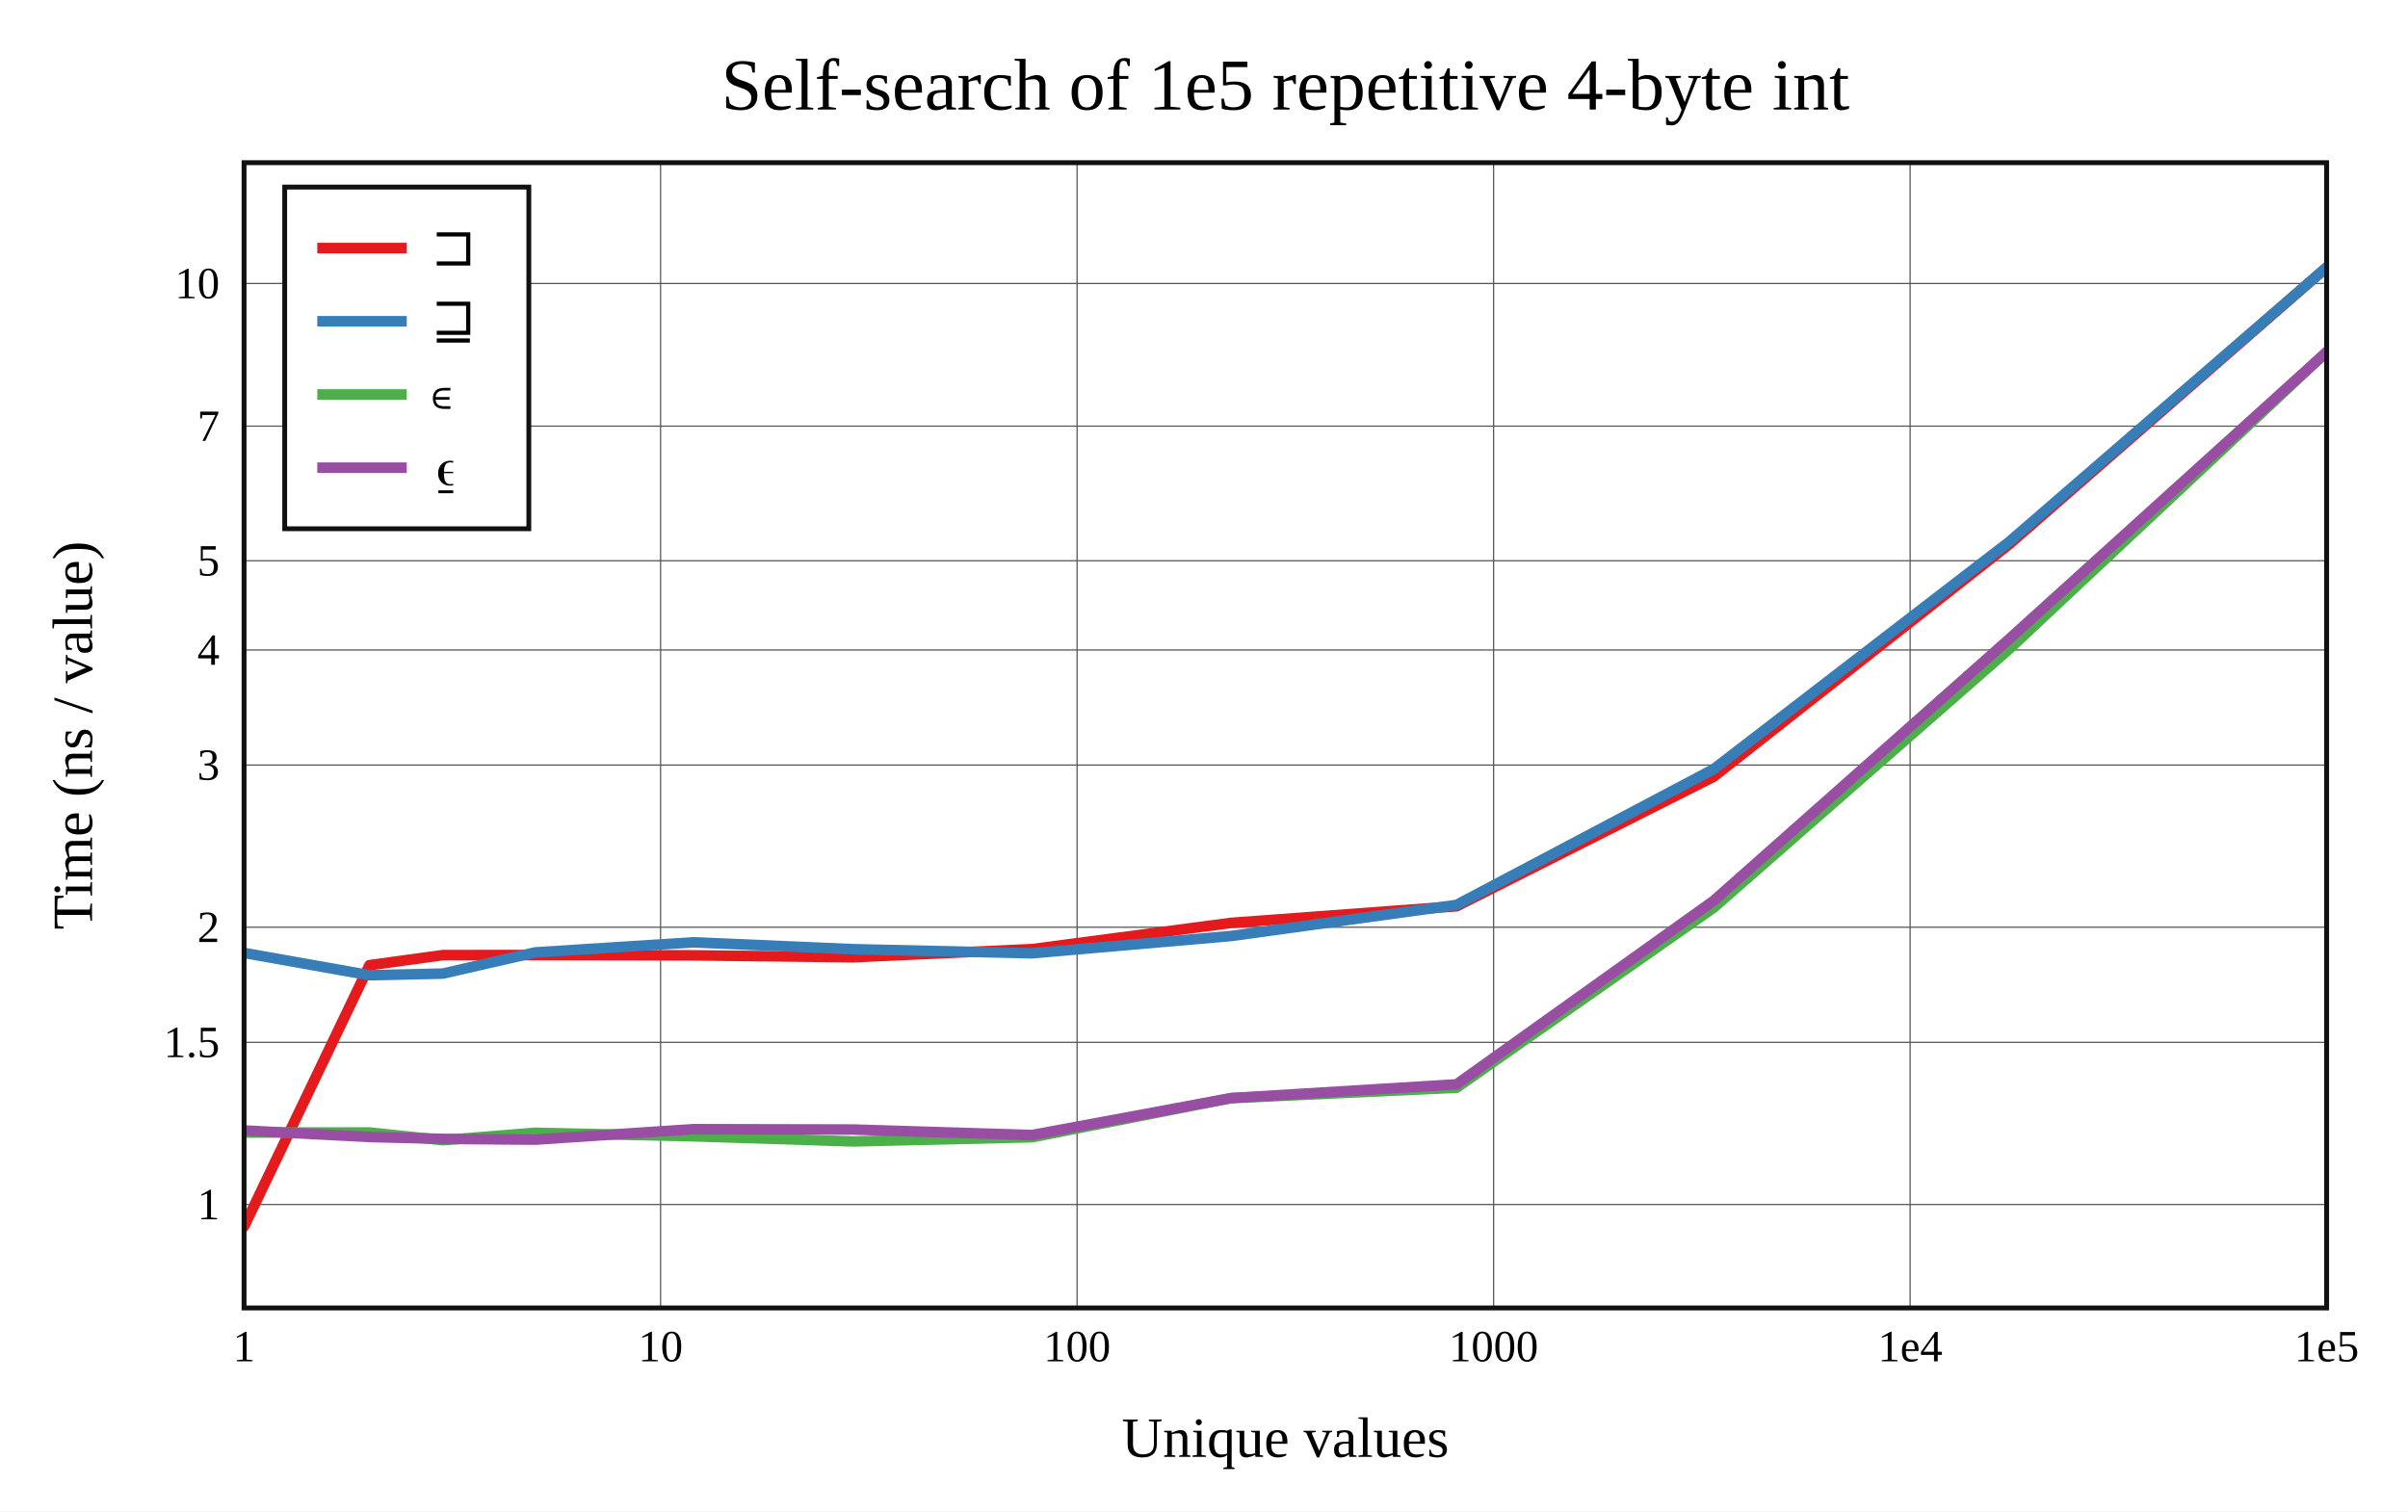
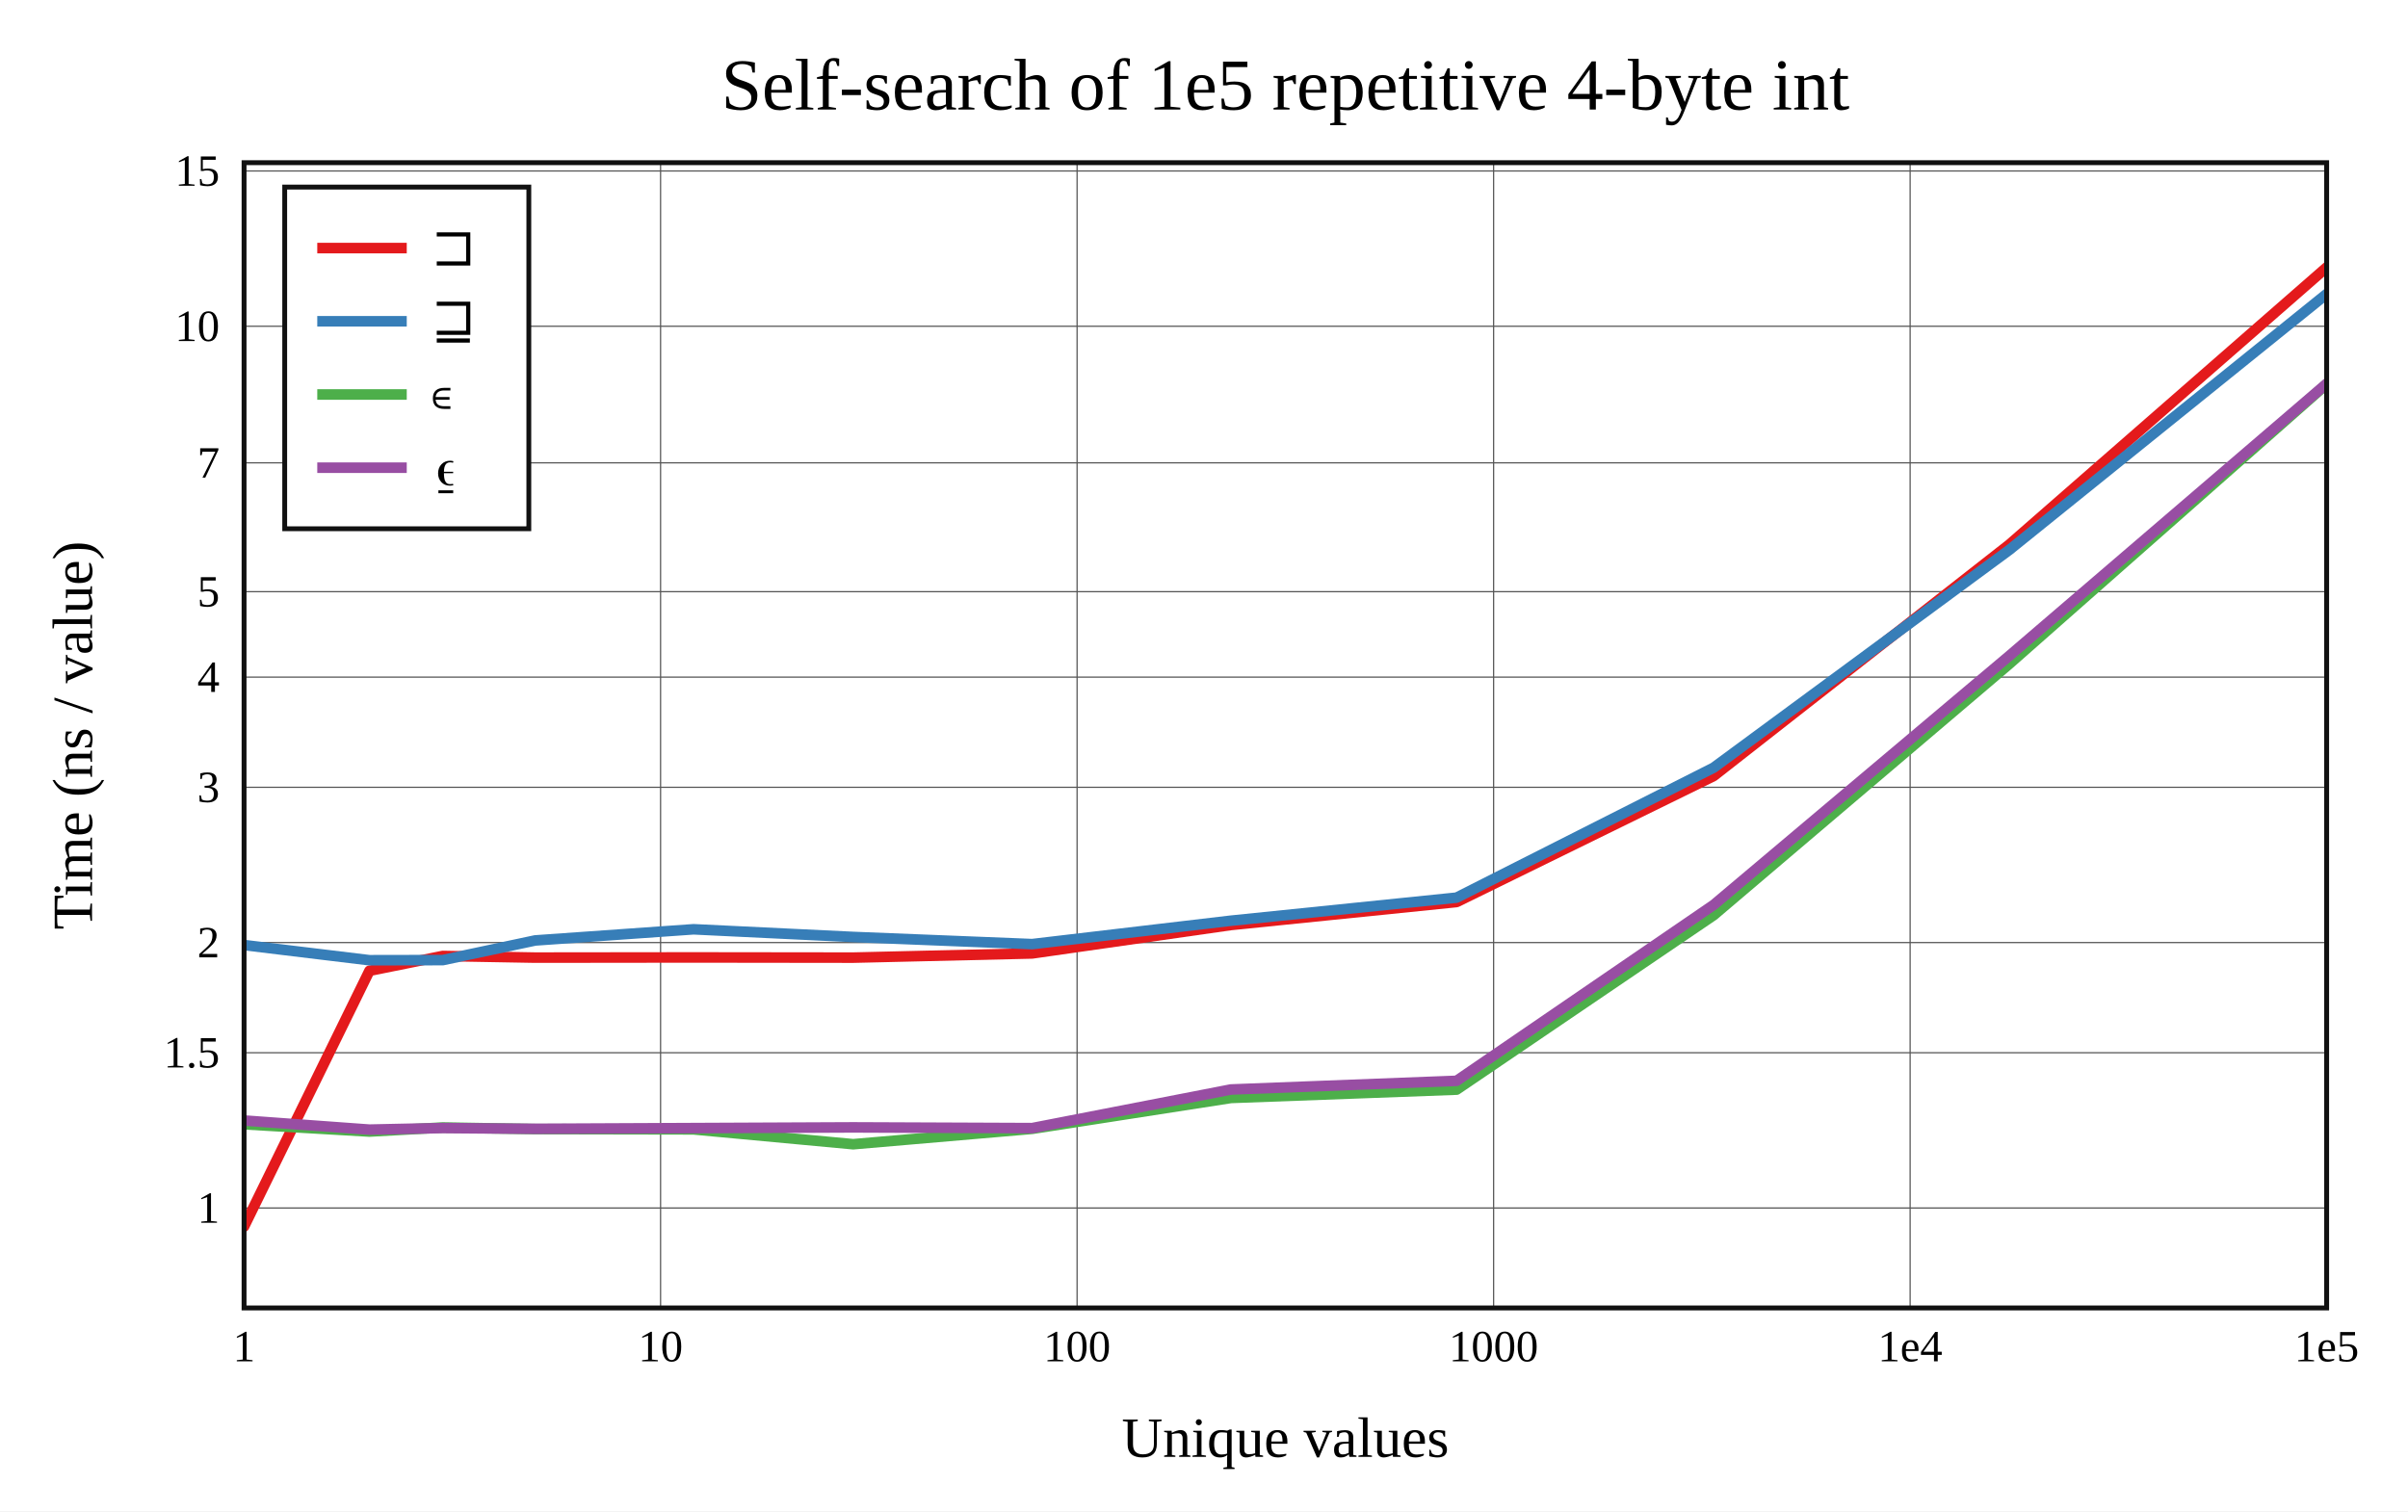
<svg xmlns="http://www.w3.org/2000/svg" viewBox="-60 -40 592 371.6" height="557.4" width="888">
  <g stroke-width="2.6" font-size="14px" text-anchor="middle">
    <defs>
      <clipPath id="clip">
        <rect x="0" y="0" width="512" height="281.6" />
      </clipPath>
    </defs>
    <rect fill="white" x="-60" y="-40" width="592" height="371.6" />
    <text dy="0.33em" font-size="18px" x="256" y="-19">Self-search of 1e5 repetitive 4-byte int</text>
    <text dy="0.33em" x="256" y="313.6">Unique values</text>
    <text dy="0.33em" transform="rotate(-90)" x="-140.8" y="-42">Time (ns / value)</text>
    <g stroke-width="0.3" stroke="#555">
      <path d="M102.4 0v281.6" />
      <path d="M204.8 0v281.6" />
      <path d="M307.2 0v281.6" />
      <path d="M409.6 0v281.6" />
-       <path d="M0 256.167h512" />
-       <path d="M0 216.289h512" />
-       <path d="M0 187.994h512" />
-       <path d="M0 148.116h512" />
-       <path d="M0 119.822h512" />
-       <path d="M0 97.876h512" />
-       <path d="M0 64.783h512" />
-       <path d="M0 29.703h512" />
+       <path d="M0 257.028h512" />
+       <path d="M0 218.85h512" />
+       <path d="M0 191.762h512" />
+       <path d="M0 153.583h512" />
+       <path d="M0 126.495h512" />
+       <path d="M0 105.484h512" />
+       <path d="M0 73.802h512" />
+       <path d="M0 40.218h512" />
+       <path d="M0 2.04h512" />
    </g>
    <g font-size="11px">
      <text dy="0.33em" x="0" y="291.1">1</text>
      <text dy="0.33em" x="102.4" y="291.1">10</text>
      <text dy="0.33em" x="204.8" y="291.1">100</text>
      <text dy="0.33em" x="307.2" y="291.1">1000</text>
      <text dy="0.33em" x="409.6" y="291.1">1e4</text>
      <text dy="0.33em" x="512" y="291.1">1e5</text>
      <g text-anchor="end">
-         <text dy="0.33em" x="-6" y="256.167">1</text>
-         <text dy="0.33em" x="-6" y="216.289">1.5</text>
-         <text dy="0.33em" x="-6" y="187.994">2</text>
-         <text dy="0.33em" x="-6" y="148.116">3</text>
-         <text dy="0.33em" x="-6" y="119.822">4</text>
-         <text dy="0.33em" x="-6" y="97.876">5</text>
-         <text dy="0.33em" x="-6" y="64.783">7</text>
-         <text dy="0.33em" x="-6" y="29.703">10</text>
+         <text dy="0.33em" x="-6" y="257.028">1</text>
+         <text dy="0.33em" x="-6" y="218.85">1.5</text>
+         <text dy="0.33em" x="-6" y="191.762">2</text>
+         <text dy="0.33em" x="-6" y="153.583">3</text>
+         <text dy="0.33em" x="-6" y="126.495">4</text>
+         <text dy="0.33em" x="-6" y="105.484">5</text>
+         <text dy="0.33em" x="-6" y="73.802">7</text>
+         <text dy="0.33em" x="-6" y="40.218">10</text>
+         <text dy="0.33em" x="-6" y="2.04">15</text>
      </g>
    </g>
    <rect stroke-width="1.2" stroke="#111" fill="white" transform="translate(10,6)" x="0" y="0" width="60" height="84" />
    <g clip-path="url(#clip)" fill="none" stroke-linecap="round" stroke-linejoin="round">
-       <path stroke="#e41a1c" d="M0 261.6L30.825 197.324L48.857 194.845L71.575 194.831L110.508 194.904L149.75 195.369L193.75 193.373L242.608 186.928L298.103 182.827L361.308 150.977L434.007 93.789L518.573 20" />
-       <path stroke="#377eb8" d="M0 194.31L30.825 199.788L48.857 199.389L71.575 194.18L110.508 191.704L149.75 193.39L193.75 194.392L242.608 190.155L298.103 182.501L361.308 149.107L434.007 93.175L518.573 20.046" />
-       <path stroke="#4daf4a" d="M0 238.466L30.825 238.466L48.857 240.354L71.575 238.531L110.508 239.395L149.75 240.654L193.75 239.63L242.608 230.01L298.103 227.451L361.308 183.187L434.007 119.554L518.573 40.378" />
-       <path stroke="#984ea3" d="M0 237.958L30.825 239.567L48.857 240.032L71.575 240.218L110.508 237.648L149.75 237.735L193.75 239.089L242.608 230.008L298.103 226.621L361.308 181.472L434.007 117.065L518.573 40.594" />
+       <path stroke="#e41a1c" d="M0 261.6L30.825 198.703L48.857 195.059L71.575 195.461L110.508 195.416L149.75 195.464L193.75 194.43L242.608 187.441L298.103 181.791L361.308 150.803L434.007 93.881L518.573 20" />
+       <path stroke="#377eb8" d="M0 192.373L30.825 196.104L48.857 196.072L71.575 191.24L110.508 188.497L149.75 190.383L193.75 192.144L242.608 186.388L298.103 180.714L361.308 148.75L434.007 95.192L518.573 26.981" />
+       <path stroke="#4daf4a" d="M0 236.445L30.825 238.229L48.857 237.234L71.575 237.623L110.508 237.695L149.75 241.345L193.75 237.559L242.608 229.967L298.103 227.92L361.308 185.02L434.007 123.22L518.573 48.635" />
+       <path stroke="#984ea3" d="M0 235.514L30.825 237.757L48.857 237.368L71.575 237.556L110.508 237.382L149.75 237.207L193.75 237.386L242.608 227.888L298.103 225.756L361.308 182.488L434.007 121.236L518.573 48.699" />
    </g>
    <rect stroke-width="1.2" stroke="#111" fill="none" x="0" y="0" width="512" height="281.6" />
    <g transform="translate(10,6)" text-anchor="start" font-size="13px">
      <rect fill="white" opacity="0.6" x="0.65" y="0.65" width="58.7" height="82.7" />
      <path stroke="#e41a1c" d="M8 15h22" />
      <path stroke="#377eb8" d="M8 33h22" />
      <path stroke="#4daf4a" d="M8 51h22" />
      <path stroke="#984ea3" d="M8 69h22" />
      <text dy="0.33em" x="36" y="15">⊐</text>
      <text dy="0.33em" x="36" y="33">⊒</text>
      <text dy="0.33em" x="36" y="51">∊</text>
      <text dy="0.33em" x="36" y="69">⍷</text>
    </g>
  </g>
</svg>
